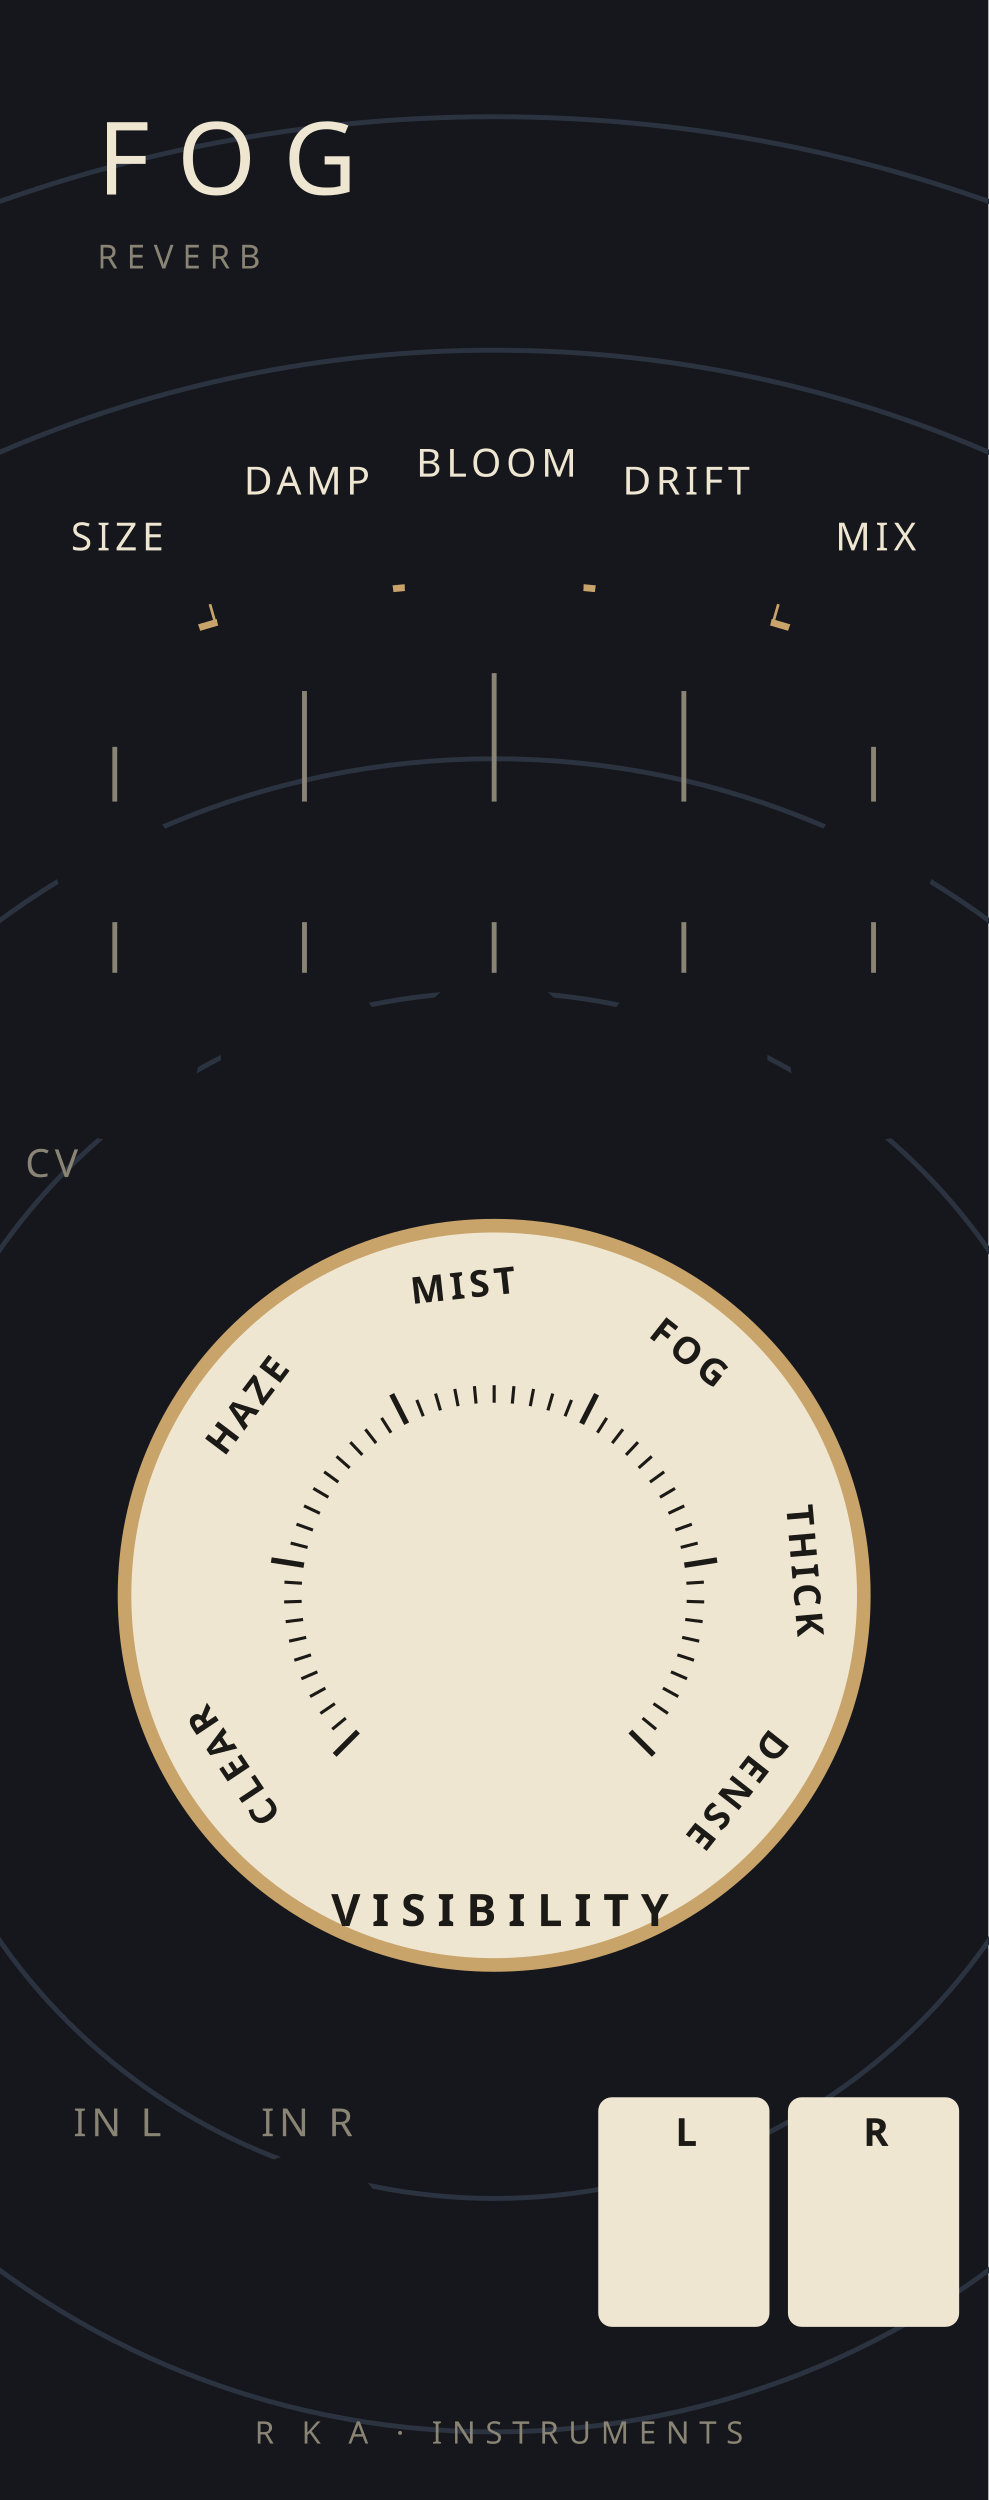
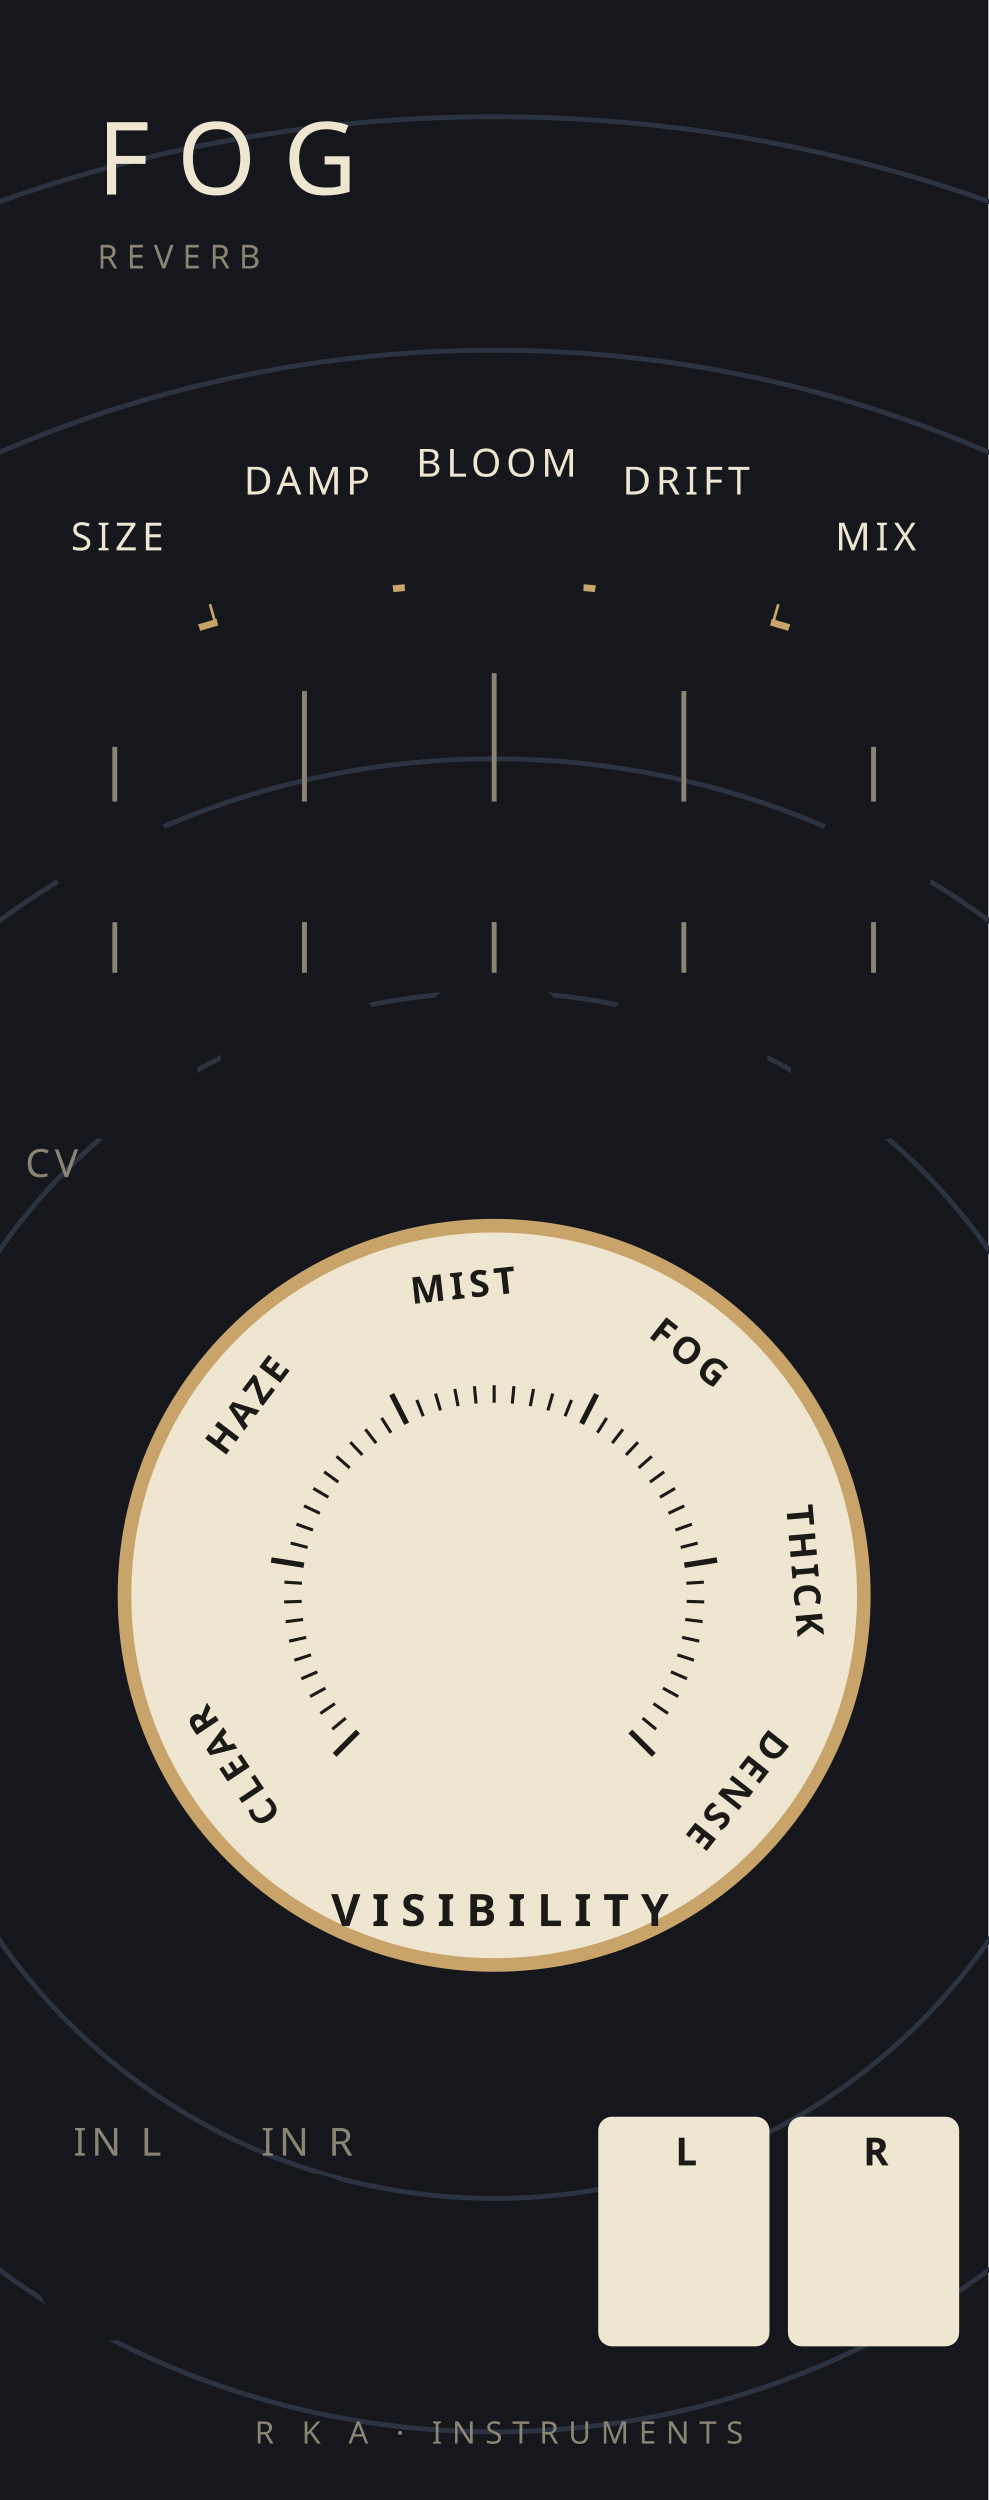
<svg xmlns="http://www.w3.org/2000/svg" width="50.80mm" height="128.5mm" viewBox="0 0 50.80 128.5">
  <rect width="50.80" height="128.5" fill="#15171c" />
  <circle cx="25.4" cy="82" r="31" fill="none" stroke="#2c3340" stroke-width="0.25" />
  <circle cx="25.4" cy="82" r="43" fill="none" stroke="#2c3340" stroke-width="0.25" />
  <circle cx="25.4" cy="82" r="64" fill="none" stroke="#2c3340" stroke-width="0.25" />
  <circle cx="25.4" cy="82" r="76" fill="none" stroke="#2c3340" stroke-width="0.25" />
  <path d="M49.008 35.668A52 52 0 0 0 1.792 35.668" fill="none" stroke="#c9a46a" stroke-width="0.35" />
  <path d="M48.195 35.263L48.634 34.364 M46.55 34.496L46.957 33.582 M44.88 33.786L45.254 32.859 M41.469 32.545L41.778 31.594 M39.733 32.014L40.009 31.053 M37.98 31.545L38.222 30.574 M36.211 31.136L36.419 30.158 M32.637 30.506L32.776 29.516 M30.835 30.285L30.94 29.29 M29.027 30.127L29.097 29.129 M27.215 30.032L27.25 29.032 M23.585 30.032L23.55 29.032 M21.773 30.127L21.703 29.129 M19.965 30.285L19.86 29.29 M18.163 30.506L18.024 29.516 M14.589 31.136L14.381 30.158 M12.82 31.545L12.578 30.574 M11.067 32.014L10.791 31.053 M9.331 32.545L9.022 31.594 M5.92 33.786L5.546 32.859 M4.25 34.496L3.843 33.582 M2.605 35.263L2.166 34.364" fill="none" stroke="#c9a46a" stroke-width="0.14" />
  <path d="M43.185 33.136L43.869 31.257 M34.43 30.79L34.777 28.82 M25.4 30L25.4 28 M16.37 30.79L16.023 28.82 M7.615 33.136L6.931 31.257" fill="none" stroke="#c9a46a" stroke-width="0.25" />
  <path d="M5.9 50.3L5.9 44.3L5.9 38.09" fill="none" stroke="#8a8474" stroke-width="0.25" stroke-linejoin="round" />
  <path d="M15.65 50.3L15.65 44.3L15.65 35.22" fill="none" stroke="#8a8474" stroke-width="0.25" stroke-linejoin="round" />
  <path d="M25.4 50.3L25.4 44.3L25.4 34.3" fill="none" stroke="#8a8474" stroke-width="0.25" stroke-linejoin="round" />
  <path d="M35.15 50.3L35.15 44.3L35.15 35.22" fill="none" stroke="#8a8474" stroke-width="0.25" stroke-linejoin="round" />
  <path d="M44.9 50.3L44.9 44.3L44.9 38.09" fill="none" stroke="#8a8474" stroke-width="0.25" stroke-linejoin="round" />
  <circle cx="5.9" cy="33.79" r="4.6" fill="#15171c" />
  <circle cx="15.65" cy="30.92" r="4.6" fill="#15171c" />
  <circle cx="25.4" cy="30" r="4.6" fill="#15171c" />
  <circle cx="35.15" cy="30.92" r="4.6" fill="#15171c" />
  <circle cx="44.9" cy="33.79" r="4.6" fill="#15171c" />
  <circle cx="5.9" cy="44.3" r="3.1" fill="#15171c" />
  <circle cx="15.65" cy="44.3" r="3.1" fill="#15171c" />
  <circle cx="25.4" cy="44.3" r="3.1" fill="#15171c" />
  <circle cx="35.15" cy="44.3" r="3.1" fill="#15171c" />
  <circle cx="44.9" cy="44.3" r="3.1" fill="#15171c" />
  <circle cx="5.9" cy="54.3" r="4.3" fill="#15171c" />
  <circle cx="15.65" cy="54.3" r="4.3" fill="#15171c" />
  <circle cx="25.4" cy="54.3" r="4.3" fill="#15171c" />
  <circle cx="35.15" cy="54.3" r="4.3" fill="#15171c" />
  <circle cx="44.9" cy="54.3" r="4.3" fill="#15171c" />
-   <circle cx="5.9" cy="115" r="4.3" fill="#15171c" />
-   <circle cx="15.65" cy="115" r="4.3" fill="#15171c" />
+   <circle cx="5.9" cy="116" r="4.3" fill="#15171c" />
+   <circle cx="15.65" cy="116" r="4.3" fill="#15171c" />
  <circle cx="25.4" cy="82" r="19" fill="#efe6d2" stroke="#c9a46a" stroke-width="0.7" />
  <path d="M17.772 88.31L17.078 88.884 M17.212 87.565L16.468 88.071 M16.725 86.769L15.936 87.203 M16.314 85.932L15.488 86.289 M15.985 85.059L15.129 85.337 M15.738 84.16L14.86 84.356 M15.578 83.241L14.685 83.354 M15.505 82.311L14.605 82.339 M15.52 81.378L14.621 81.322 M15.811 79.538L14.939 79.314 M16.085 78.646L15.238 78.342 M16.442 77.785L15.628 77.402 M16.879 76.96L16.104 76.502 M17.391 76.181L16.663 75.652 M17.974 75.453L17.299 74.858 M18.623 74.783L18.007 74.127 M19.332 74.177L18.781 73.466 M20.095 73.641L19.613 72.881 M21.756 72.795L21.424 71.958 M22.638 72.493L22.387 71.629 M23.545 72.275L23.376 71.391 M24.468 72.144L24.384 71.248 M25.4 72.1L25.4 71.2 M26.332 72.144L26.416 71.248 M27.255 72.275L27.424 71.391 M28.162 72.493L28.413 71.629 M29.044 72.795L29.376 71.958 M30.705 73.641L31.187 72.881 M31.468 74.177L32.019 73.466 M32.177 74.783L32.793 74.127 M32.826 75.453L33.501 74.858 M33.409 76.181L34.137 75.652 M33.921 76.96L34.696 76.502 M34.358 77.785L35.172 77.402 M34.715 78.646L35.562 78.342 M34.989 79.538L35.861 79.314 M35.28 81.378L36.179 81.322 M35.295 82.311L36.195 82.339 M35.222 83.241L36.115 83.354 M35.062 84.16L35.94 84.356 M34.815 85.059L35.671 85.337 M34.486 85.932L35.312 86.289 M34.075 86.769L34.864 87.203 M33.588 87.565L34.332 88.071 M33.028 88.31L33.722 88.884" fill="none" stroke="#1c1a16" stroke-width="0.16" />
  <path d="M18.4 89L17.198 90.202 M15.622 80.451L13.943 80.185 M20.905 73.179L20.134 71.664 M29.895 73.179L30.666 71.664 M35.178 80.451L36.857 80.185 M32.4 89L33.602 90.202" fill="none" stroke="#1c1a16" stroke-width="0.28" />
-   <rect x="30.75" y="107.8" width="8.8" height="11.8" rx="0.7" fill="#efe6d2" />
-   <rect x="40.5" y="107.8" width="8.8" height="11.8" rx="0.7" fill="#efe6d2" />
+   <rect x="30.75" y="108.8" width="8.8" height="11.8" rx="0.7" fill="#efe6d2" />
+   <rect x="40.5" y="108.8" width="8.8" height="11.8" rx="0.7" fill="#efe6d2" />
  <text x="5.00" y="10.00" font-family="D-DIN Condensed" font-size="5.2" font-weight="normal" letter-spacing="1.4" text-anchor="start" fill="#efe6d2">FOG</text>
  <text x="5.00" y="13.80" font-family="D-DIN Condensed" font-size="1.7" font-weight="normal" letter-spacing="0.45" text-anchor="start" fill="#8a8474">REVERB</text>
  <text x="12.76" y="90.51" font-family="D-DIN Condensed" font-size="1.9" font-weight="bold" letter-spacing="0.25" text-anchor="middle" fill="#1c1a16" transform="rotate(-123.7 12.63 90.51)">CLEAR</text>
  <text x="13.29" y="72.74" font-family="D-DIN Condensed" font-size="1.9" font-weight="bold" letter-spacing="0.25" text-anchor="middle" fill="#1c1a16" transform="rotate(-52.9 13.16 72.74)">HAZE</text>
  <text x="23.87" y="66.75" font-family="D-DIN Condensed" font-size="1.9" font-weight="bold" letter-spacing="0.25" text-anchor="middle" fill="#1c1a16" transform="rotate(-6.2 23.74 66.75)">MIST</text>
  <text x="35.04" y="69.96" font-family="D-DIN Condensed" font-size="1.9" font-weight="bold" letter-spacing="0.25" text-anchor="middle" fill="#1c1a16" transform="rotate(38.3 34.91 69.96)">FOG</text>
  <text x="40.81" y="80.66" font-family="D-DIN Condensed" font-size="1.9" font-weight="bold" letter-spacing="0.25" text-anchor="middle" fill="#1c1a16" transform="rotate(85 40.69 80.66)">THICK</text>
  <text x="37.58" y="91.49" font-family="D-DIN Condensed" font-size="1.9" font-weight="bold" letter-spacing="0.25" text-anchor="middle" fill="#1c1a16" transform="rotate(128.2 37.46 91.49)">DENSE</text>
  <text x="25.70" y="99.00" font-family="D-DIN Condensed" font-size="2.3" font-weight="bold" letter-spacing="0.6" text-anchor="middle" fill="#1c1a16">VISIBILITY</text>
  <text x="6.03" y="28.29" font-family="D-DIN Condensed" font-size="2" font-weight="normal" letter-spacing="0.25" text-anchor="middle" fill="#efe6d2">SIZE</text>
  <text x="15.78" y="25.42" font-family="D-DIN Condensed" font-size="2" font-weight="normal" letter-spacing="0.25" text-anchor="middle" fill="#efe6d2">DAMP</text>
  <text x="25.52" y="24.50" font-family="D-DIN Condensed" font-size="2" font-weight="normal" letter-spacing="0.25" text-anchor="middle" fill="#efe6d2">BLOOM</text>
  <text x="35.27" y="25.42" font-family="D-DIN Condensed" font-size="2" font-weight="normal" letter-spacing="0.25" text-anchor="middle" fill="#efe6d2">DRIFT</text>
  <text x="45.02" y="28.29" font-family="D-DIN Condensed" font-size="2" font-weight="normal" letter-spacing="0.25" text-anchor="middle" fill="#efe6d2">MIX</text>
-   <text x="6.03" y="109.80" font-family="D-DIN Condensed" font-size="2" font-weight="normal" letter-spacing="0.25" text-anchor="middle" fill="#8a8474">IN L</text>
-   <text x="15.78" y="109.80" font-family="D-DIN Condensed" font-size="2" font-weight="normal" letter-spacing="0.25" text-anchor="middle" fill="#8a8474">IN R</text>
-   <text x="35.27" y="110.30" font-family="D-DIN Condensed" font-size="2" font-weight="bold" letter-spacing="0.25" text-anchor="middle" fill="#1c1a16">L</text>
-   <text x="45.02" y="110.30" font-family="D-DIN Condensed" font-size="2" font-weight="bold" letter-spacing="0.25" text-anchor="middle" fill="#1c1a16">R</text>
+   <text x="6.03" y="110.80" font-family="D-DIN Condensed" font-size="2" font-weight="normal" letter-spacing="0.25" text-anchor="middle" fill="#8a8474">IN L</text>
+   <text x="15.78" y="110.80" font-family="D-DIN Condensed" font-size="2" font-weight="normal" letter-spacing="0.25" text-anchor="middle" fill="#8a8474">IN R</text>
+   <text x="35.27" y="111.30" font-family="D-DIN Condensed" font-size="2" font-weight="bold" letter-spacing="0.25" text-anchor="middle" fill="#1c1a16">L</text>
+   <text x="45.02" y="111.30" font-family="D-DIN Condensed" font-size="2" font-weight="bold" letter-spacing="0.25" text-anchor="middle" fill="#1c1a16">R</text>
  <text x="1.30" y="60.50" font-family="D-DIN Condensed" font-size="2" font-weight="normal" letter-spacing="0.25" text-anchor="start" fill="#8a8474">CV</text>
  <text x="25.65" y="125.60" font-family="D-DIN Condensed" font-size="1.6" font-weight="normal" letter-spacing="0.5" text-anchor="middle" fill="#8a8474">R K A · INSTRUMENTS</text>
  <g id="components" style="display:none">
    <circle id="param-VISIBILITY" cx="25.4" cy="82.0" r="1" fill="#ff0000" />
    <circle id="param-SIZE" cx="5.9" cy="33.79" r="1" fill="#ff0000" />
    <circle id="param-DAMP" cx="15.65" cy="30.92" r="1" fill="#ff0000" />
    <circle id="param-BLOOM" cx="25.4" cy="30.0" r="1" fill="#ff0000" />
    <circle id="param-DRIFT" cx="35.15" cy="30.92" r="1" fill="#ff0000" />
    <circle id="param-MIX" cx="44.9" cy="33.79" r="1" fill="#ff0000" />
    <circle id="param-SIZE_ATT" cx="5.9" cy="44.3" r="1" fill="#ff0000" />
    <circle id="param-DAMP_ATT" cx="15.65" cy="44.3" r="1" fill="#ff0000" />
    <circle id="param-BLOOM_ATT" cx="25.4" cy="44.3" r="1" fill="#ff0000" />
    <circle id="param-DRIFT_ATT" cx="35.15" cy="44.3" r="1" fill="#ff0000" />
    <circle id="param-MIX_ATT" cx="44.9" cy="44.3" r="1" fill="#ff0000" />
    <circle id="input-SIZE_CV" cx="5.9" cy="54.3" r="1" fill="#00ff00" />
    <circle id="input-DAMP_CV" cx="15.65" cy="54.3" r="1" fill="#00ff00" />
    <circle id="input-BLOOM_CV" cx="25.4" cy="54.3" r="1" fill="#00ff00" />
    <circle id="input-DRIFT_CV" cx="35.15" cy="54.3" r="1" fill="#00ff00" />
    <circle id="input-MIX_CV" cx="44.9" cy="54.3" r="1" fill="#00ff00" />
-     <circle id="input-IN_L" cx="5.9" cy="115.0" r="1" fill="#00ff00" />
-     <circle id="input-IN_R" cx="15.65" cy="115.0" r="1" fill="#00ff00" />
-     <circle id="output-L" cx="35.15" cy="115.0" r="1" fill="#0000ff" />
-     <circle id="output-R" cx="44.9" cy="115.0" r="1" fill="#0000ff" />
+     <circle id="input-IN_L" cx="5.9" cy="116.0" r="1" fill="#00ff00" />
+     <circle id="input-IN_R" cx="15.65" cy="116.0" r="1" fill="#00ff00" />
+     <circle id="output-L" cx="35.15" cy="116.0" r="1" fill="#0000ff" />
+     <circle id="output-R" cx="44.9" cy="116.0" r="1" fill="#0000ff" />
  </g>
</svg>
